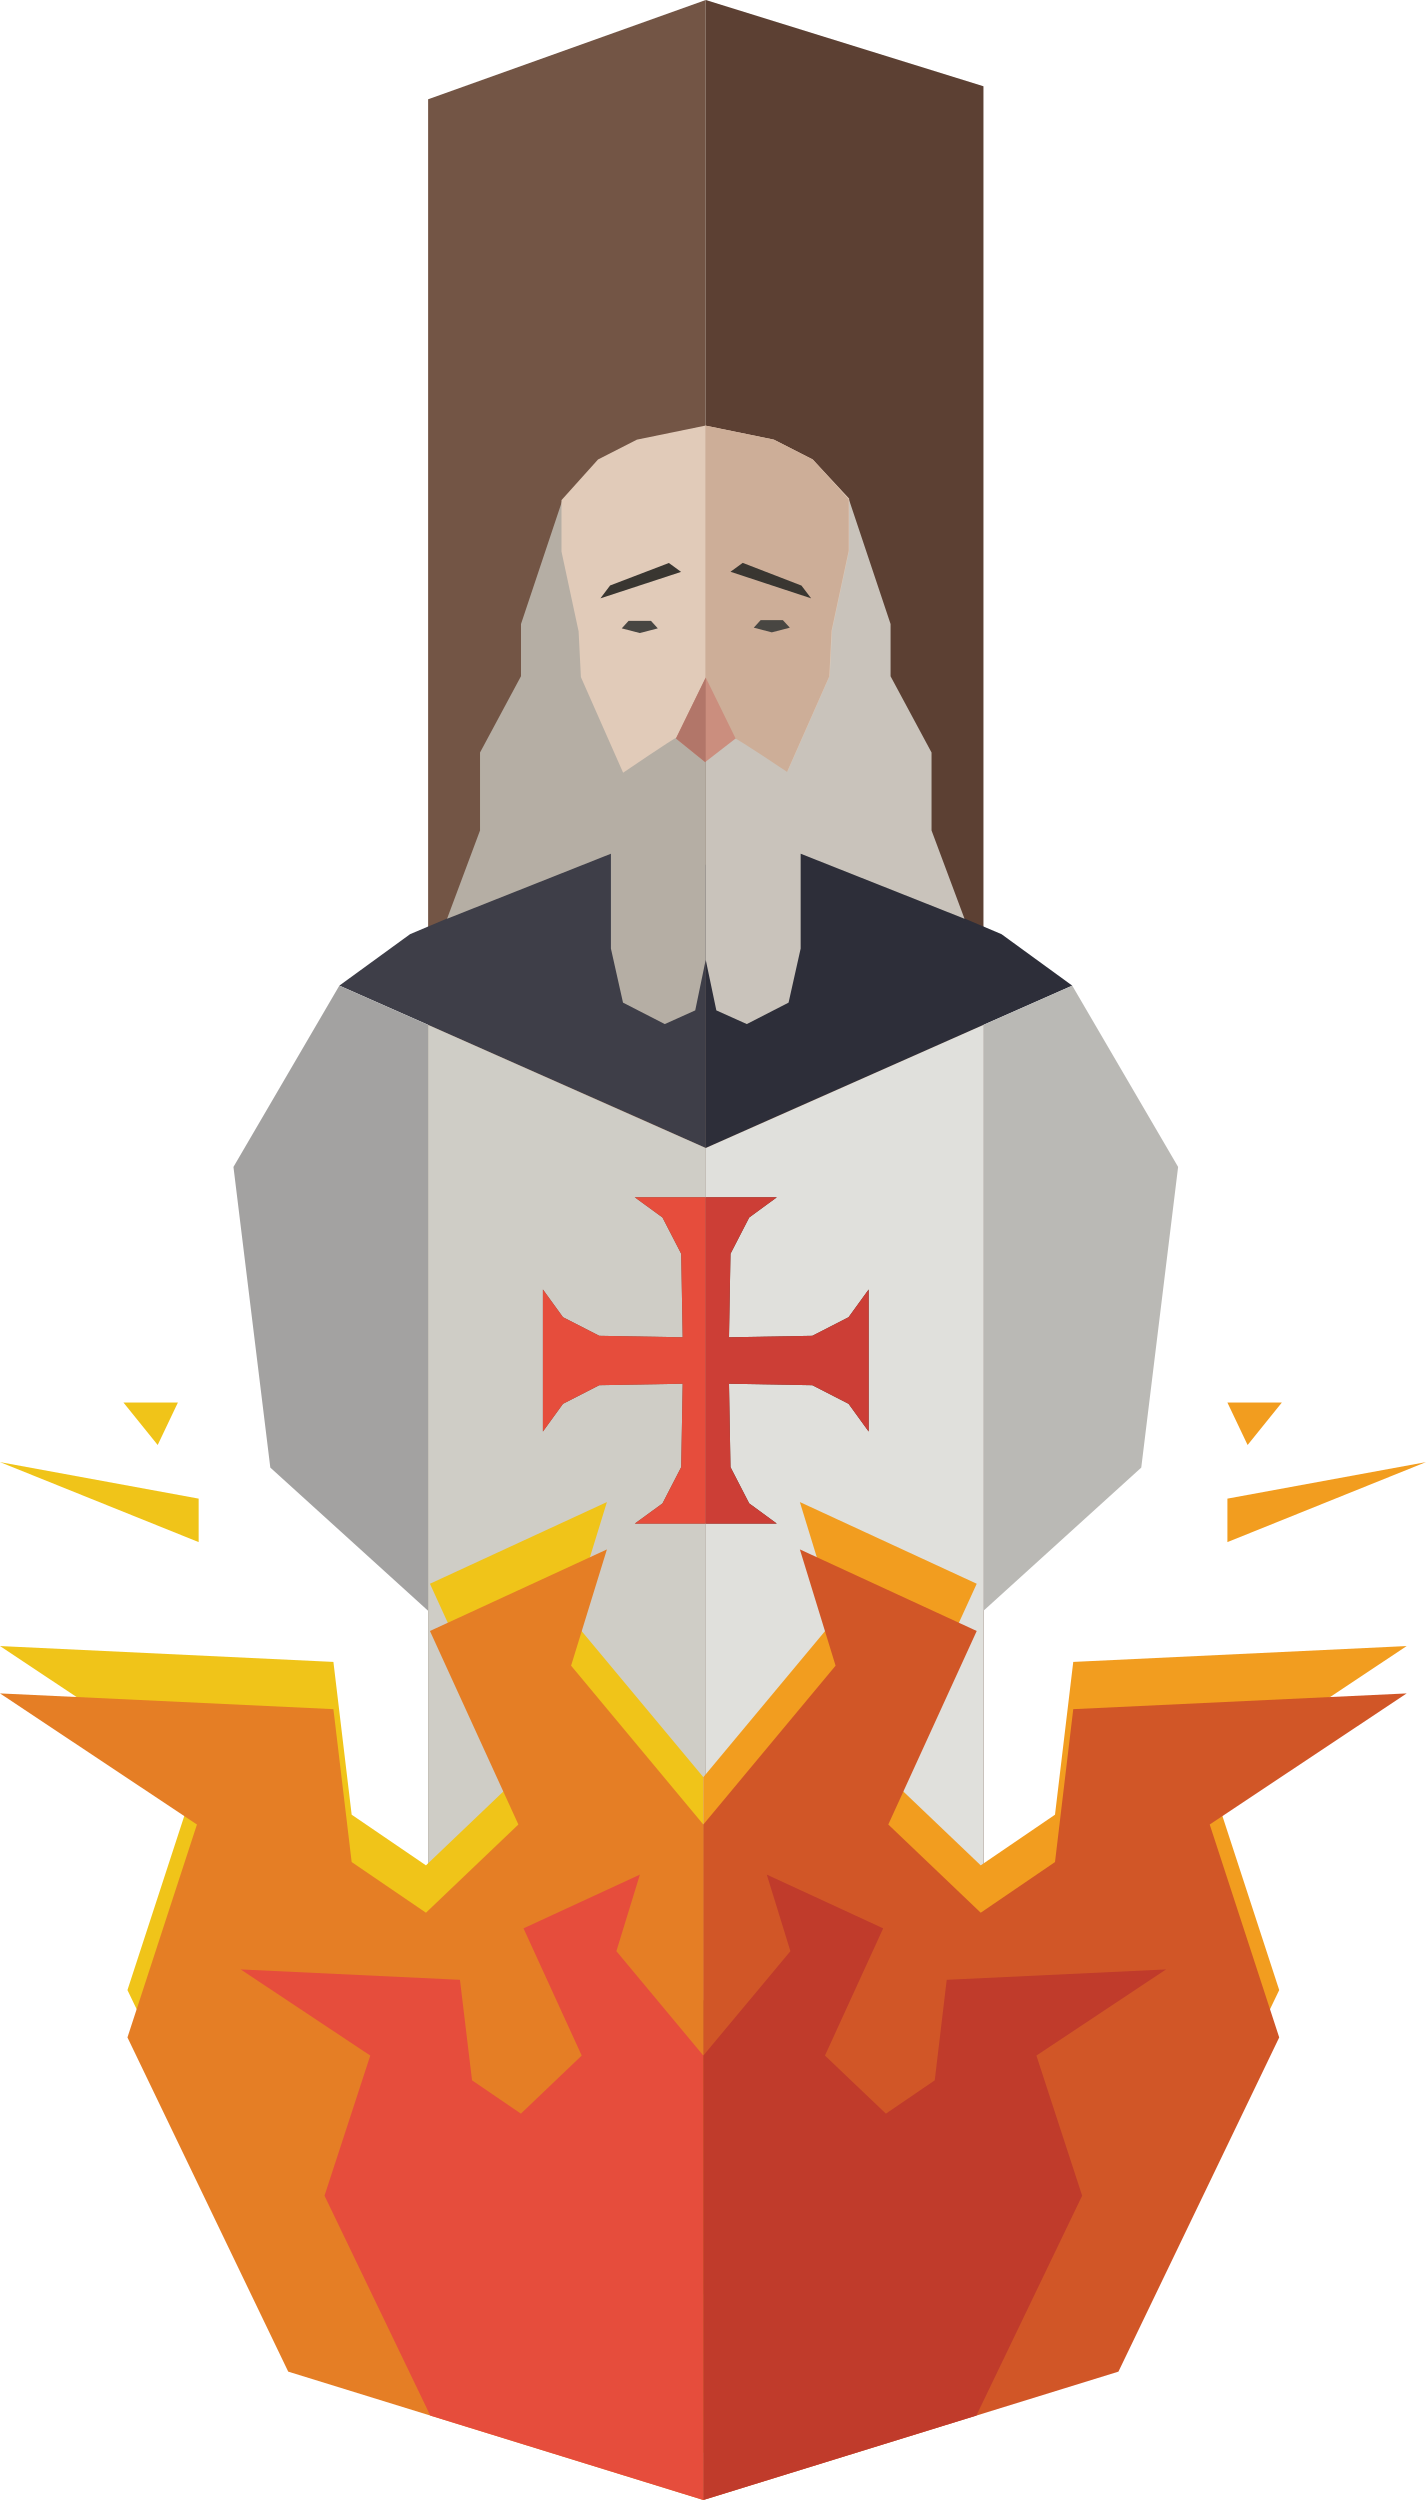
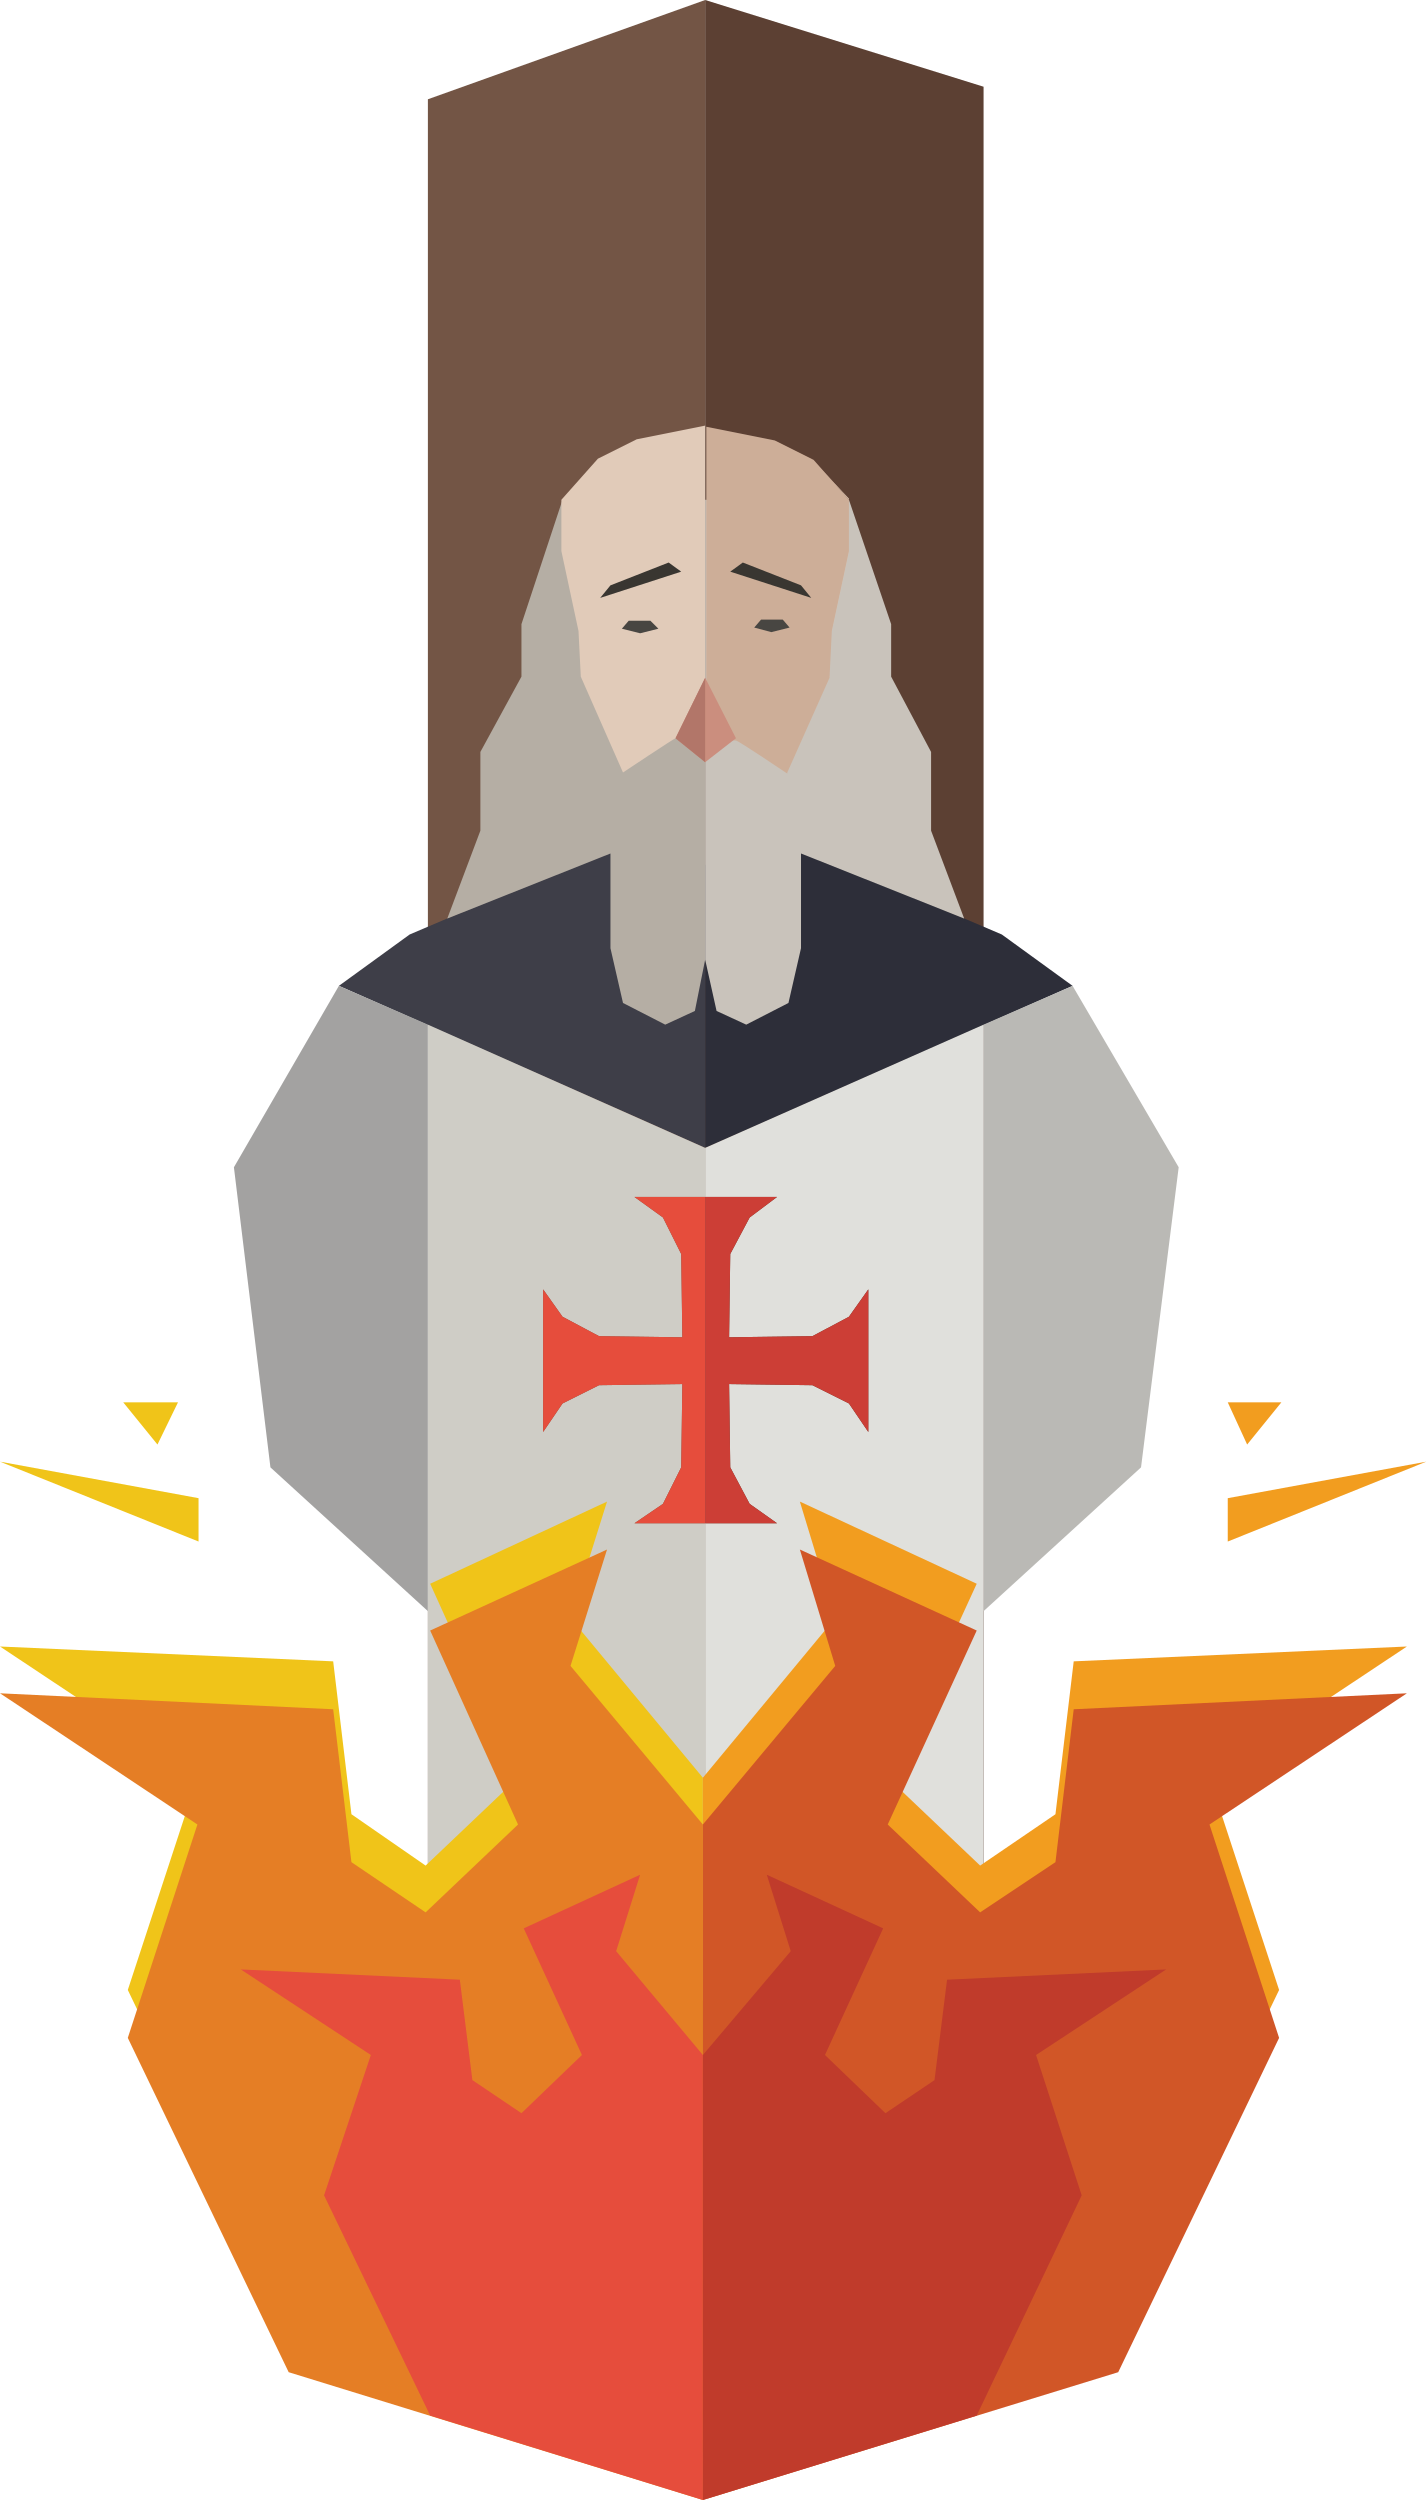
- <svg xmlns="http://www.w3.org/2000/svg" id="Layer_1" data-name="Layer 1" viewBox="0 0 124.98 219.1">
-   <defs>
-     <style>
-       .cls-1 {
-         fill: #735545;
-       }
- 
-       .cls-2 {
-         fill: #5c4033;
-       }
- 
-       .cls-3 {
-         fill: none;
-       }
- 
-       .cls-4 {
-         fill: #3e3e48;
-       }
- 
-       .cls-5 {
-         fill: #2d2e39;
-       }
- 
-       .cls-6 {
-         fill: #bab9b5;
-       }
- 
-       .cls-7 {
-         fill: #a3a2a1;
-       }
- 
-       .cls-8 {
-         fill: #cfcdc6;
-       }
- 
-       .cls-9 {
-         fill: #e0e0dc;
-       }
- 
-       .cls-10 {
-         fill: #e64d3c;
-       }
- 
-       .cls-11 {
-         fill: #cc3e36;
-       }
- 
-       .cls-12 {
-         fill: #c9c3bb;
-       }
- 
-       .cls-13 {
-         fill: #b0a79a;
-       }
- 
-       .cls-14 {
-         fill: #b5aea4;
-       }
- 
-       .cls-15 {
-         fill: #e1cbb9;
-       }
- 
-       .cls-16 {
-         fill: #cdae98;
-       }
- 
-       .cls-17 {
-         fill: #cb8e7e;
-       }
- 
-       .cls-18 {
-         fill: #b27669;
-       }
- 
-       .cls-19 {
-         fill: #393631;
-       }
- 
-       .cls-20 {
-         fill: #484642;
-       }
- 
-       .cls-21 {
-         fill: #f0c419;
-       }
- 
-       .cls-22 {
-         fill: #f29d1f;
-       }
- 
-       .cls-23 {
-         fill: #e57e25;
-       }
- 
-       .cls-24 {
-         fill: #d15627;
-       }
- 
-       .cls-25 {
-         fill: #c03b2b;
-       }
-     </style>
-   </defs>
+ <svg xmlns="http://www.w3.org/2000/svg" version="1.1" id="Layer_1" x="0px" y="0px" viewBox="0 0 125 219.1" style="enable-background:new 0 0 125 219.1;" xml:space="preserve">
+   <style type="text/css">
+ 	.st0{fill:#735545;}
+ 	.st1{fill:#5C4033;}
+ 	.st2{fill:none;}
+ 	.st3{fill:#3E3E48;}
+ 	.st4{fill:#2D2E39;}
+ 	.st5{fill:#BAB9B5;}
+ 	.st6{fill:#A3A2A1;}
+ 	.st7{fill:#CFCDC6;}
+ 	.st8{fill:#E0E0DC;}
+ 	.st9{fill:#E64D3C;}
+ 	.st10{fill:#CC3E36;}
+ 	.st11{fill:#C9C3BB;}
+ 	.st12{fill:#B0A79A;}
+ 	.st13{fill:#B5AEA4;}
+ 	.st14{fill:#E1CBB9;}
+ 	.st15{fill:#CDAE98;}
+ 	.st16{fill:#CB8E7E;}
+ 	.st17{fill:#B27669;}
+ 	.st18{fill:#393631;}
+ 	.st19{fill:#484642;}
+ 	.st20{fill:#F0C419;}
+ 	.st21{fill:#F29D1F;}
+ 	.st22{fill:#E57E25;}
+ 	.st23{fill:#D15627;}
+ 	.st24{fill:#C03B2B;}
+ </style>
  <g>
    <g>
      <g>
-         <polygon class="cls-1" points="37.52 8.7 37.52 201.08 61.85 201.08 61.85 0 37.52 8.7" />
-         <polygon class="cls-2" points="61.85 0 61.85 201.08 86.19 201.08 86.19 7.56 61.85 0" />
+         <polygon class="st0" points="37.5,8.7 37.5,201.1 61.8,201.1 61.8,0    " />
+         <polygon class="st1" points="61.8,0 61.8,201.1 86.2,201.1 86.2,7.6    " />
      </g>
      <g>
        <g>
-           <polygon class="cls-3" points="93.97 86.38 67.47 98.09 61.85 100.61 86.19 89.82 93.97 86.38" />
-           <polygon class="cls-4" points="53 74.64 35.94 81.87 29.74 86.38 56.24 98.09 61.85 100.61 61.85 75.79 53 74.64" />
-           <polygon class="cls-5" points="93.97 86.38 87.77 81.87 70.71 74.64 61.85 75.79 61.85 100.61 67.47 98.09 93.97 86.38" />
-           <polygon class="cls-6" points="103.25 102.27 93.97 86.38 86.19 89.82 86.19 141.17 100.02 128.62 103.25 102.27" />
-           <polygon class="cls-7" points="29.74 86.38 20.46 102.27 23.69 128.62 37.52 141.17 37.52 89.82 29.74 86.38" />
-           <polygon class="cls-8" points="57.71 133.53 55.63 133.53 58.06 131.76 59.7 128.58 59.83 121.27 52.52 121.4 49.34 123.03 47.58 125.46 47.58 123.38 47.58 119.24 47.58 115.09 47.58 113.01 49.34 115.44 52.52 117.07 59.83 117.2 59.7 109.88 58.06 106.7 55.63 104.93 57.71 104.93 61.85 104.93 61.85 100.61 37.52 89.82 37.52 141.17 37.52 166.59 61.85 175.37 61.85 133.53 57.71 133.53" />
-           <polygon class="cls-9" points="61.85 100.61 61.85 104.93 61.86 104.93 66.01 104.93 68.08 104.93 65.66 106.7 64.02 109.88 63.89 117.2 71.19 117.07 74.37 115.44 76.13 113.01 76.13 115.09 76.13 119.24 76.13 123.38 76.13 125.46 74.37 123.03 71.19 121.4 63.89 121.27 64.02 128.58 65.66 131.76 68.08 133.53 66.01 133.53 61.86 133.53 61.85 133.53 61.85 175.37 86.19 166.59 86.19 141.17 86.19 89.82 61.85 100.61" />
-           <polygon class="cls-10" points="55.63 104.93 58.06 106.7 59.7 109.88 59.83 117.2 52.52 117.07 49.34 115.44 47.58 113.01 47.58 115.09 47.58 119.24 47.58 123.38 47.58 125.46 49.34 123.03 52.52 121.4 59.83 121.27 59.7 128.58 58.06 131.76 55.63 133.53 57.71 133.53 61.85 133.53 61.85 104.93 57.71 104.93 55.63 104.93" />
-           <polygon class="cls-11" points="61.86 133.53 66.01 133.53 68.08 133.53 65.66 131.76 64.02 128.58 63.89 121.27 71.19 121.4 74.37 123.03 76.13 125.46 76.13 123.38 76.13 119.24 76.13 115.09 76.13 113.01 74.37 115.44 71.19 117.07 63.89 117.2 64.02 109.88 65.66 106.7 68.08 104.93 66.01 104.93 61.86 104.93 61.85 104.93 61.85 133.53 61.86 133.53" />
+           <polygon class="st2" points="94,86.4 67.5,98.1 61.8,100.6 86.2,89.8     " />
+           <polygon class="st3" points="53,74.6 35.9,81.9 29.7,86.4 56.2,98.1 61.8,100.6 61.8,75.8     " />
+           <polygon class="st4" points="94,86.4 87.8,81.9 70.7,74.6 61.8,75.8 61.8,100.6 67.5,98.1     " />
+           <polygon class="st5" points="103.3,102.3 94,86.4 86.2,89.8 86.2,141.2 100,128.6     " />
+           <polygon class="st6" points="29.7,86.4 20.5,102.3 23.7,128.6 37.5,141.2 37.5,89.8     " />
+           <polygon class="st7" points="57.7,133.5 55.6,133.5 58.1,131.8 59.7,128.6 59.8,121.3 52.5,121.4 49.3,123 47.6,125.5       47.6,123.4 47.6,119.2 47.6,115.1 47.6,113 49.3,115.4 52.5,117.1 59.8,117.2 59.7,109.9 58.1,106.7 55.6,104.9 57.7,104.9       61.8,104.9 61.8,100.6 37.5,89.8 37.5,141.2 37.5,166.6 61.8,175.4 61.8,133.5     " />
+           <polygon class="st8" points="61.8,100.6 61.8,104.9 61.9,104.9 66,104.9 68.1,104.9 65.7,106.7 64,109.9 63.9,117.2 71.2,117.1       74.4,115.4 76.1,113 76.1,115.1 76.1,119.2 76.1,123.4 76.1,125.5 74.4,123 71.2,121.4 63.9,121.3 64,128.6 65.7,131.8       68.1,133.5 66,133.5 61.9,133.5 61.8,133.5 61.8,175.4 86.2,166.6 86.2,141.2 86.2,89.8     " />
+           <polygon class="st9" points="55.6,104.9 58.1,106.7 59.7,109.9 59.8,117.2 52.5,117.1 49.3,115.4 47.6,113 47.6,115.1       47.6,119.2 47.6,123.4 47.6,125.5 49.3,123 52.5,121.4 59.8,121.3 59.7,128.6 58.1,131.8 55.6,133.5 57.7,133.5 61.8,133.5       61.8,104.9 57.7,104.9     " />
+           <polygon class="st10" points="61.9,133.5 66,133.5 68.1,133.5 65.7,131.8 64,128.6 63.9,121.3 71.2,121.4 74.4,123 76.1,125.5       76.1,123.4 76.1,119.2 76.1,115.1 76.1,113 74.4,115.4 71.2,117.1 63.9,117.2 64,109.9 65.7,106.7 68.1,104.9 66,104.9       61.9,104.9 61.8,104.9 61.8,133.5     " />
        </g>
        <g>
          <g>
            <g>
-               <polygon class="cls-12" points="81.64 72.78 81.64 65.95 78.05 59.27 78.05 54.69 74.42 43.83 61.85 43.83 61.85 84.11 62.78 88.55 65.45 89.75 69.11 87.87 70.17 83.13 70.17 74.82 84.53 80.52 81.64 72.78" />
-               <polygon class="cls-13" points="53.54 83.13 54.6 87.87 53.54 83.13 53.54 83.13" />
-               <polygon class="cls-14" points="49.29 43.83 45.66 54.69 45.66 59.26 42.07 65.95 42.07 72.78 39.18 80.52 53.54 74.82 53.54 83.13 54.6 87.87 58.26 89.75 60.93 88.55 61.85 84.11 61.85 43.83 49.29 43.83" />
+               <polygon class="st11" points="81.6,72.8 81.6,65.9 78.1,59.3 78.1,54.7 74.4,43.8 61.8,43.8 61.8,84.1 62.8,88.6 65.4,89.8         69.1,87.9 70.2,83.1 70.2,74.8 84.5,80.5       " />
+               <polygon class="st12" points="53.5,83.1 54.6,87.9 53.5,83.1       " />
+               <polygon class="st13" points="49.3,43.8 45.7,54.7 45.7,59.3 42.1,65.9 42.1,72.8 39.2,80.5 53.5,74.8 53.5,83.1 54.6,87.9         58.3,89.8 60.9,88.6 61.8,84.1 61.8,43.8       " />
            </g>
-             <path class="cls-15" d="M315.14,327.6l-3.41-1.74-6-1.23-6,1.23-3.41,1.74-3.2,3.56v4.51l1.5,7,.2,4,3.7,8.38S303,352,303.16,352l2.61-.06,2.61.06c.2,0,4.55,2.92,4.55,2.92l3.7-8.38.2-4,1.5-7v-4.51Z" transform="translate(-243.91 -287.33)" />
-             <path class="cls-16" d="M315.14,327.6l-3.41-1.74-6-1.23V352l2.61.06c.2,0,4.55,2.92,4.55,2.92l3.7-8.38.2-4,1.5-7v-4.51Z" transform="translate(-243.91 -287.33)" />
+             <g>
+               <polygon class="st14" points="71.2,40.3 74.4,43.8 74.4,48.3 72.9,55.3 72.7,59.3 69,67.6 69,67.6 72.7,59.2 72.9,55.2         74.4,48.2 74.4,43.7       " />
+               <path class="st14" d="M55.8,38.5l-3.4,1.7l-3.2,3.6v4.5l1.5,7l0.2,4l3.7,8.4c0,0,4.5-3,4.6-3l2.6-0.1V37.3L55.8,38.5z" />
+               <path class="st15" d="M72.9,55.3l1.5-7v-4.5l-3.1-3.5l-3.4-1.7l-6-1.2v27.3v0.1l2.6,0.1c0.2,0,4.5,2.9,4.5,2.9l0-0.1l3.7-8.3        L72.9,55.3z" />
+             </g>
          </g>
          <g>
-             <polygon class="cls-17" points="59.24 64.72 61.8 66.79 64.47 64.72 61.85 59.38 59.24 64.72" />
-             <polygon class="cls-18" points="61.85 59.38 59.24 64.72 61.8 66.79 61.85 66.75 61.85 59.38" />
-             <polygon class="cls-19" points="52.62 52.44 53.47 51.31 58.62 49.34 59.69 50.12 52.62 52.44" />
-             <polygon class="cls-20" points="56.07 55.48 54.49 55.07 55.09 54.41 57.05 54.41 57.65 55.07 56.07 55.48" />
-             <polygon class="cls-20" points="67.64 55.42 66.06 55.01 66.66 54.35 68.61 54.35 69.22 55.01 67.64 55.42" />
-             <polygon class="cls-19" points="71.09 52.44 70.24 51.32 65.09 49.33 64.02 50.11 71.09 52.44" />
+             <polygon class="st16" points="59.2,64.7 61.8,66.8 64.5,64.7 61.8,59.4      " />
+             <polygon class="st17" points="61.8,59.4 59.2,64.7 61.8,66.8 61.8,66.8      " />
+             <polygon class="st18" points="52.6,52.4 53.5,51.3 58.6,49.3 59.7,50.1      " />
+             <polygon class="st19" points="56.1,55.5 54.5,55.1 55.1,54.4 57,54.4 57.7,55.1      " />
+             <polygon class="st19" points="67.6,55.4 66.1,55 66.7,54.3 68.6,54.3 69.2,55      " />
+             <polygon class="st18" points="71.1,52.4 70.2,51.3 65.1,49.3 64,50.1      " />
          </g>
        </g>
      </g>
    </g>
    <g>
      <g>
        <g>
-           <polygon class="cls-21" points="50.05 141.84 53.19 131.64 37.68 138.8 45.43 155.75 37.33 163.48 30.82 159.04 29.22 145.65 0 144.26 17.26 155.75 11.17 174.41 25.26 203.71 61.64 214.95 61.64 155.75 50.05 141.84" />
-           <polygon class="cls-22" points="123.28 144.26 94.06 145.65 92.46 159.04 85.95 163.48 77.85 155.75 85.6 138.8 70.1 131.64 73.23 141.84 61.64 155.75 61.64 214.95 98.02 203.71 112.11 174.41 106.02 155.75 123.28 144.26" />
+           <polygon class="st20" points="50,141.8 53.2,131.6 37.7,138.8 45.4,155.8 37.3,163.5 30.8,159 29.2,145.6 0,144.3 17.3,155.8       11.2,174.4 25.3,203.7 61.6,214.9 61.6,155.8     " />
+           <polygon class="st21" points="123.3,144.3 94.1,145.6 92.5,159 85.9,163.5 77.8,155.8 85.6,138.8 70.1,131.6 73.2,141.8       61.6,155.8 61.6,214.9 98,203.7 112.1,174.4 106,155.8     " />
        </g>
        <g>
-           <polygon class="cls-23" points="50.05 145.98 53.19 135.79 37.68 142.94 45.43 159.9 37.33 167.63 30.82 163.19 29.22 149.79 0 148.41 17.26 159.9 11.17 178.56 25.26 207.85 61.64 219.1 61.64 159.9 50.05 145.98" />
-           <polygon class="cls-24" points="123.28 148.41 94.06 149.79 92.46 163.19 85.95 167.63 77.85 159.9 85.6 142.94 70.1 135.79 73.23 145.98 61.64 159.9 61.64 219.1 98.02 207.85 112.11 178.56 106.02 159.9 123.28 148.41" />
+           <polygon class="st22" points="50,146 53.2,135.8 37.7,142.9 45.4,159.9 37.3,167.6 30.8,163.2 29.2,149.8 0,148.4 17.3,159.9       11.2,178.6 25.3,207.9 61.6,219.1 61.6,159.9     " />
+           <polygon class="st23" points="123.3,148.4 94.1,149.8 92.5,163.2 85.9,167.6 77.8,159.9 85.6,142.9 70.1,135.8 73.2,146       61.6,159.9 61.6,219.1 98,207.9 112.1,178.6 106,159.9     " />
        </g>
        <g>
-           <polygon class="cls-10" points="54.02 171 56.08 164.29 45.88 169 50.98 180.15 45.65 185.24 41.37 182.32 40.31 173.51 21.09 172.6 32.45 180.15 28.44 192.43 37.71 211.7 61.64 219.1 61.64 180.15 54.02 171" />
-           <polygon class="cls-25" points="102.19 172.6 82.97 173.51 81.92 182.32 77.64 185.24 72.3 180.15 77.4 169 67.2 164.29 69.27 171 61.64 180.15 61.64 219.1 85.57 211.7 94.84 192.43 90.83 180.15 102.19 172.6" />
+           <polygon class="st9" points="54,171 56.1,164.3 45.9,169 51,180.1 45.7,185.2 41.4,182.3 40.3,173.5 21.1,172.6 32.5,180.1       28.4,192.4 37.7,211.7 61.6,219.1 61.6,180.1     " />
+           <polygon class="st24" points="102.2,172.6 83,173.5 81.9,182.3 77.6,185.2 72.3,180.1 77.4,169 67.2,164.3 69.3,171 61.6,180.1       61.6,219.1 85.6,211.7 94.8,192.4 90.8,180.1     " />
        </g>
      </g>
-       <polygon class="cls-22" points="107.57 135.15 124.97 128.14 107.57 131.34 107.57 135.15" />
-       <polygon class="cls-21" points="17.41 135.15 0 128.14 17.41 131.34 17.41 135.15" />
-       <polygon class="cls-21" points="10.82 122.92 13.82 126.64 15.59 122.92 10.82 122.92" />
-       <polygon class="cls-22" points="112.34 122.92 109.34 126.64 107.57 122.92 112.34 122.92" />
+       <polygon class="st21" points="107.6,135.1 125,128.1 107.6,131.3   " />
+       <polygon class="st20" points="17.4,135.1 0,128.1 17.4,131.3   " />
+       <polygon class="st20" points="10.8,122.9 13.8,126.6 15.6,122.9   " />
+       <polygon class="st21" points="112.3,122.9 109.3,126.6 107.6,122.9   " />
    </g>
  </g>
</svg>
